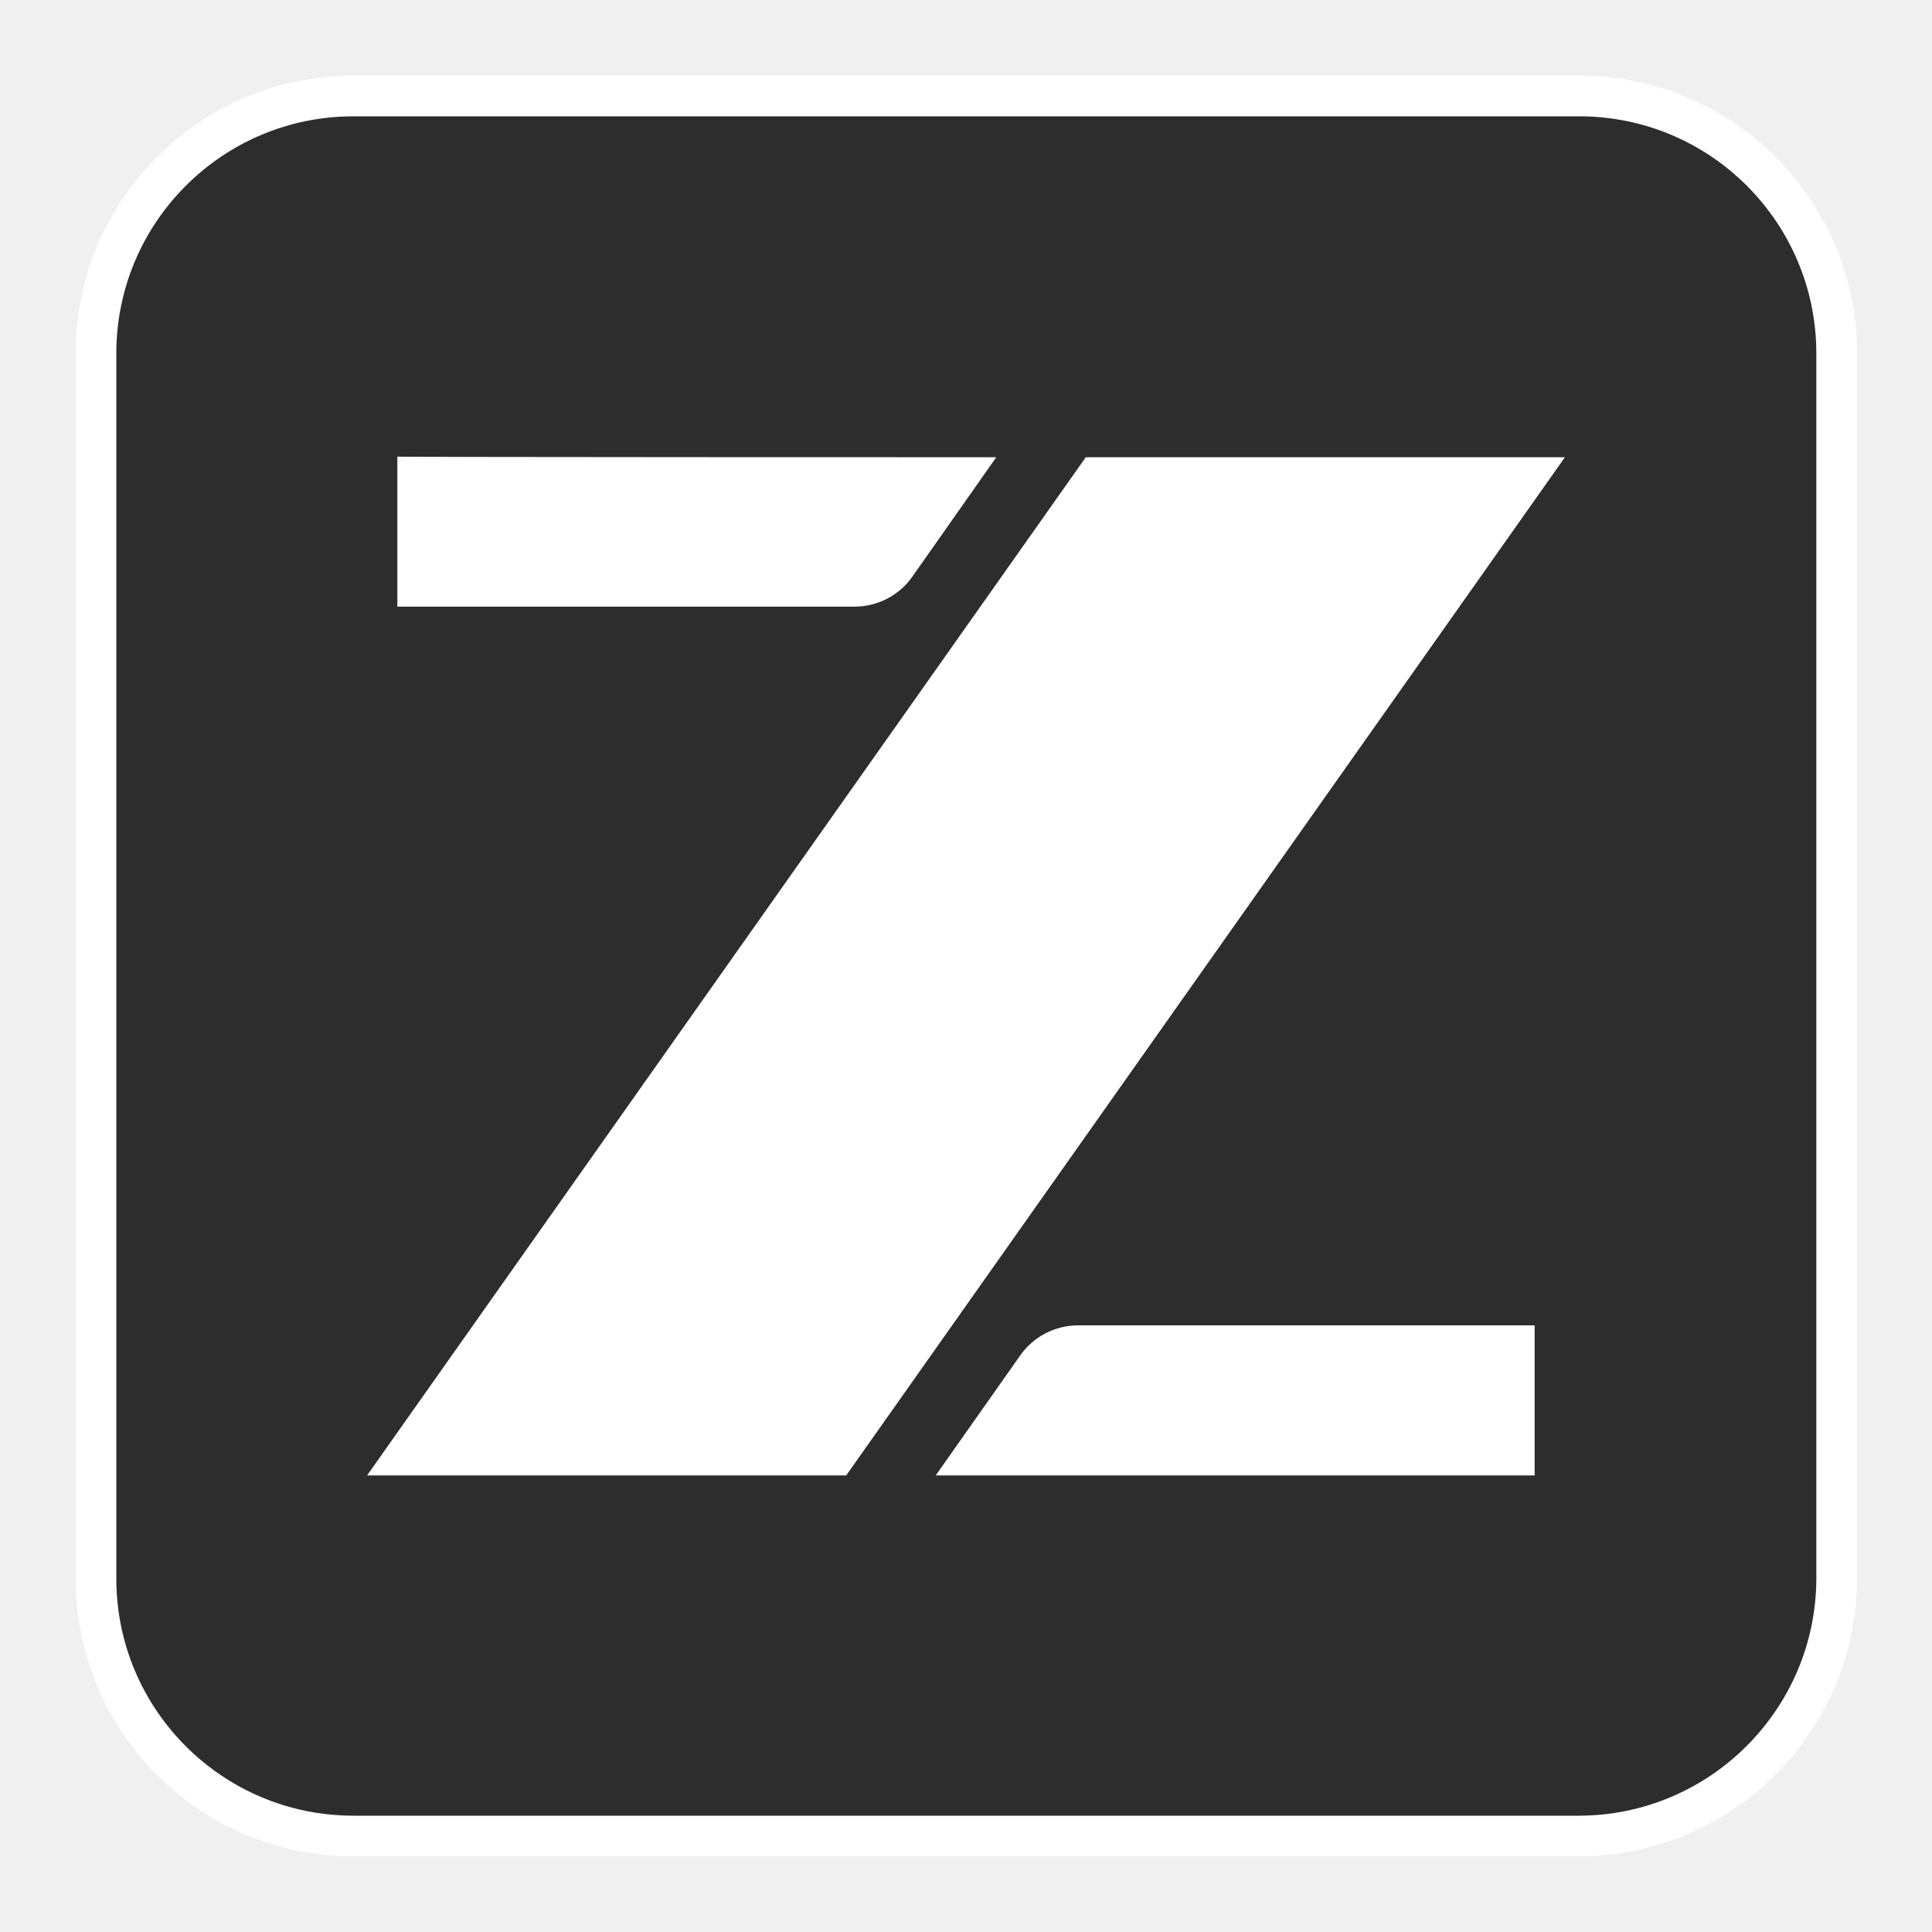
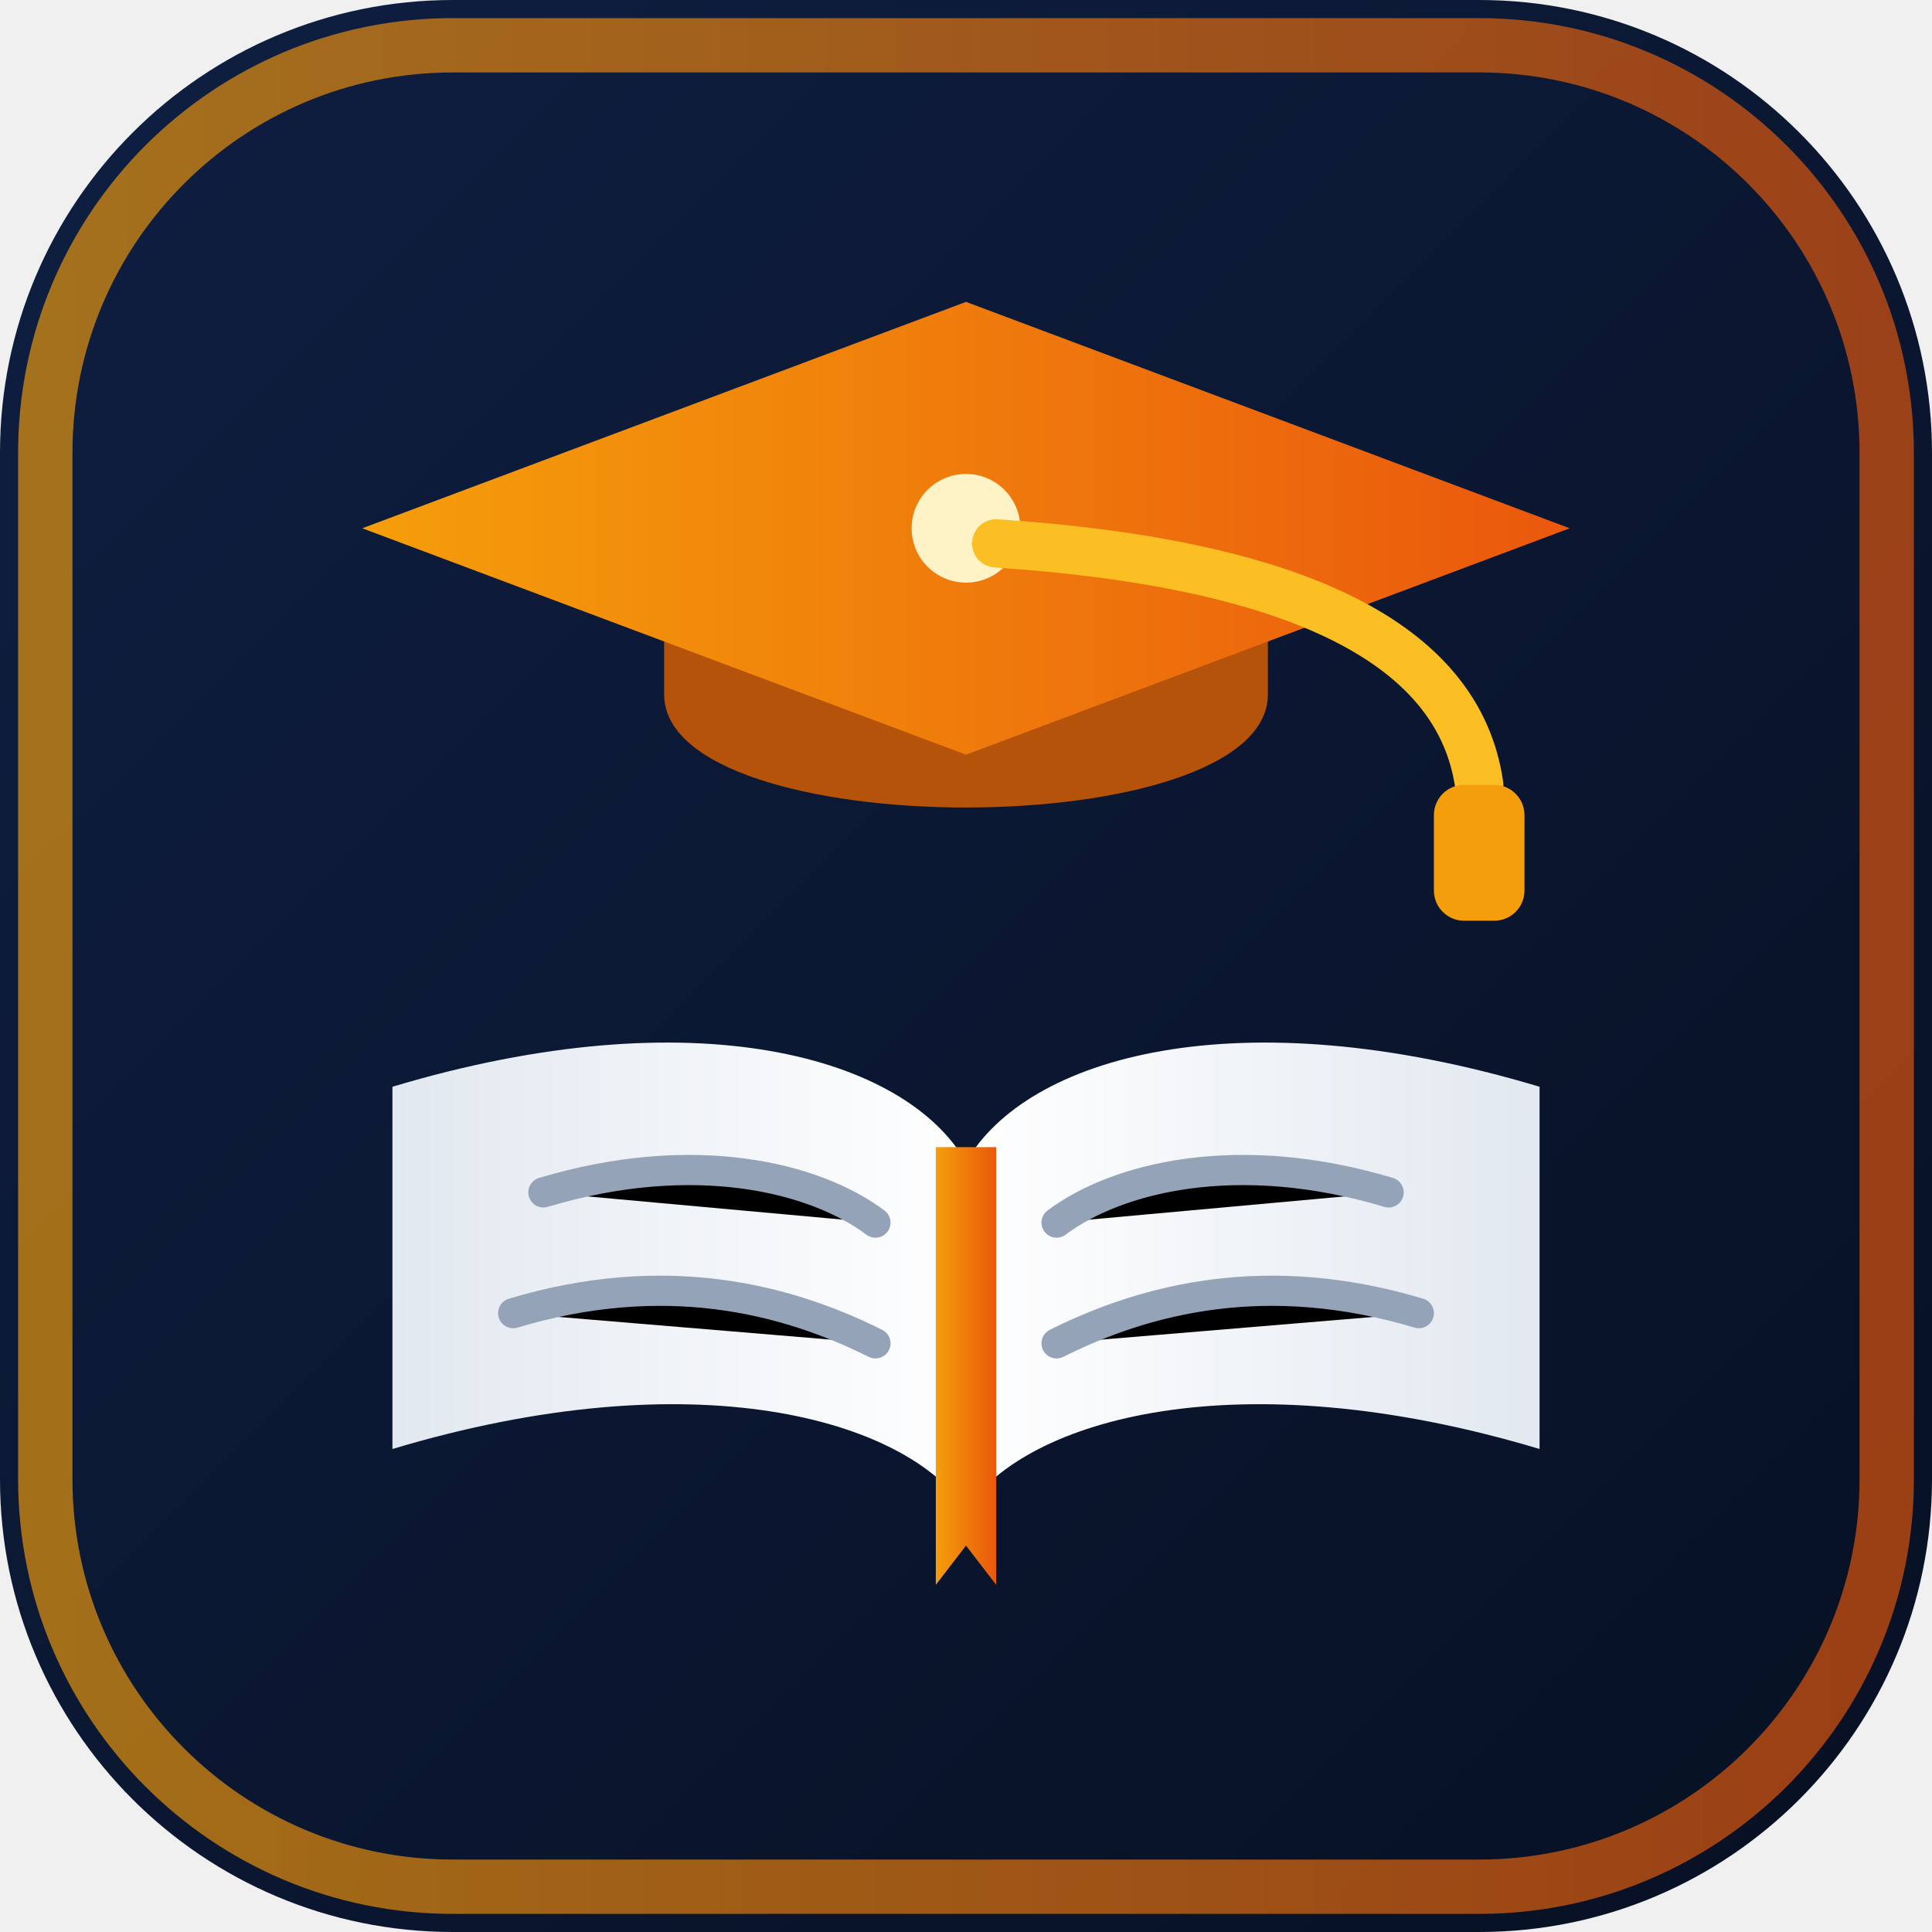
- <svg xmlns="http://www.w3.org/2000/svg" version="1.1" x="0px" y="0px" viewBox="0 0 30 30" style="enable-background:new 0 0 30 30;" xml:space="preserve">
+ <svg xmlns="http://www.w3.org/2000/svg" viewBox="0 0 64 64" width="64" height="64">
  <defs>
-     <style type="text/css">
-     .st194{fill:#2D2D2D;stroke:#FFFFFF;stroke-width:0.632;stroke-miterlimit:10;}
-     .st23{fill:#FFFFFF;}
- 
-     .z-breathe {
-       animation: breathe 2.5s ease-in-out infinite;
-     }
- 
-     @keyframes breathe {
-       0%, 100% { opacity: 0.7; }
-       50% { opacity: 1; }
-     }
-   </style>
+     <linearGradient id="bgGrad" x1="0%" y1="0%" x2="100%" y2="100%">
+       <stop offset="0%" stop-color="#0f1f42" />
+       <stop offset="100%" stop-color="#071022" />
+     </linearGradient>
+     <linearGradient id="goldGrad" x1="0%" y1="0%" x2="100%" y2="100%">
+       <stop offset="0%" stop-color="#f59e0b" />
+       <stop offset="100%" stop-color="#d97706" />
+     </linearGradient>
+     <linearGradient id="saffronGrad" x1="0%" y1="0%" x2="100%" y2="0%">
+       <stop offset="0%" stop-color="#f59e0b" />
+       <stop offset="100%" stop-color="#ea580c" />
+     </linearGradient>
+     <linearGradient id="pageGradLeft" x1="0%" y1="0%" x2="100%" y2="0%">
+       <stop offset="0%" stop-color="#e2e8f0" />
+       <stop offset="100%" stop-color="#ffffff" />
+     </linearGradient>
+     <linearGradient id="pageGradRight" x1="0%" y1="0%" x2="100%" y2="0%">
+       <stop offset="0%" stop-color="#ffffff" />
+       <stop offset="100%" stop-color="#e2e8f0" />
+     </linearGradient>
  </defs>
-   <g>
-     <path class="st194" d="M24.51,28.51H5.49c-2.21,0-4-1.79-4-4V5.49c0-2.21,1.79-4,4-4h19.03c2.21,0,4,1.79,4,4v19.03     C28.51,26.72,26.72,28.51,24.51,28.51z" />
-     <g class="z-breathe">
-       <path class="st23" d="M15.47,7.1l-1.3,1.85c-0.2,0.29-0.54,0.47-0.9,0.47h-7.1V7.09C6.16,7.1,15.47,7.1,15.47,7.1z" />
-       <polygon class="st23" points="24.3,7.1 13.14,22.91 5.7,22.91 16.86,7.1" />
-       <path class="st23" d="M14.53,22.91l1.31-1.86c0.2-0.29,0.54-0.47,0.9-0.47h7.09v2.33H14.53z" />
-     </g>
-   </g>
+   <rect width="64" height="64" rx="15" fill="url(#bgGrad)" />
+   <rect x="1.5" y="1.5" width="61" height="61" rx="13.5" fill="none" stroke="url(#saffronGrad)" stroke-width="1.8" opacity="0.65" />
+   <path d="M22 23 C22 28, 42 28, 42 23 L42 21 C42 21, 32 23.5, 22 21 Z" fill="#b45309" />
+   <polygon points="32,10 52,17.5 32,25 12,17.5" fill="url(#saffronGrad)" />
+   <circle cx="32" cy="17.5" r="1.8" fill="#fef3c7" />
+   <path d="M33 18 Q 48 19 49 26" fill="none" stroke="#fbbf24" stroke-width="1.6" stroke-linecap="round" />
+   <rect x="47.5" y="26" width="3" height="4.5" rx="1" fill="#f59e0b" />
+   <path d="M13 36 C23 33, 30 35, 32 38.5 L32 50 C30 47, 23 45, 13 48 Z" fill="url(#pageGradLeft)" />
+   <path d="M51 36 C41 33, 34 35, 32 38.5 L32 50 C34 47, 41 45, 51 48 Z" fill="url(#pageGradRight)" />
+   <path d="M18 39.5 C23 38, 27 39, 29 40.5" stroke="#94a3b8" stroke-width="1" stroke-linecap="round" />
+   <path d="M17 43.5 C22 42, 26 43, 29 44.5" stroke="#94a3b8" stroke-width="1" stroke-linecap="round" />
+   <path d="M46 39.5 C41 38, 37 39, 35 40.5" stroke="#94a3b8" stroke-width="1" stroke-linecap="round" />
+   <path d="M47 43.5 C42 42, 38 43, 35 44.5" stroke="#94a3b8" stroke-width="1" stroke-linecap="round" />
+   <polygon points="31,38 33,38 33,52.5 32,51.2 31,52.5" fill="url(#saffronGrad)" />
</svg>
